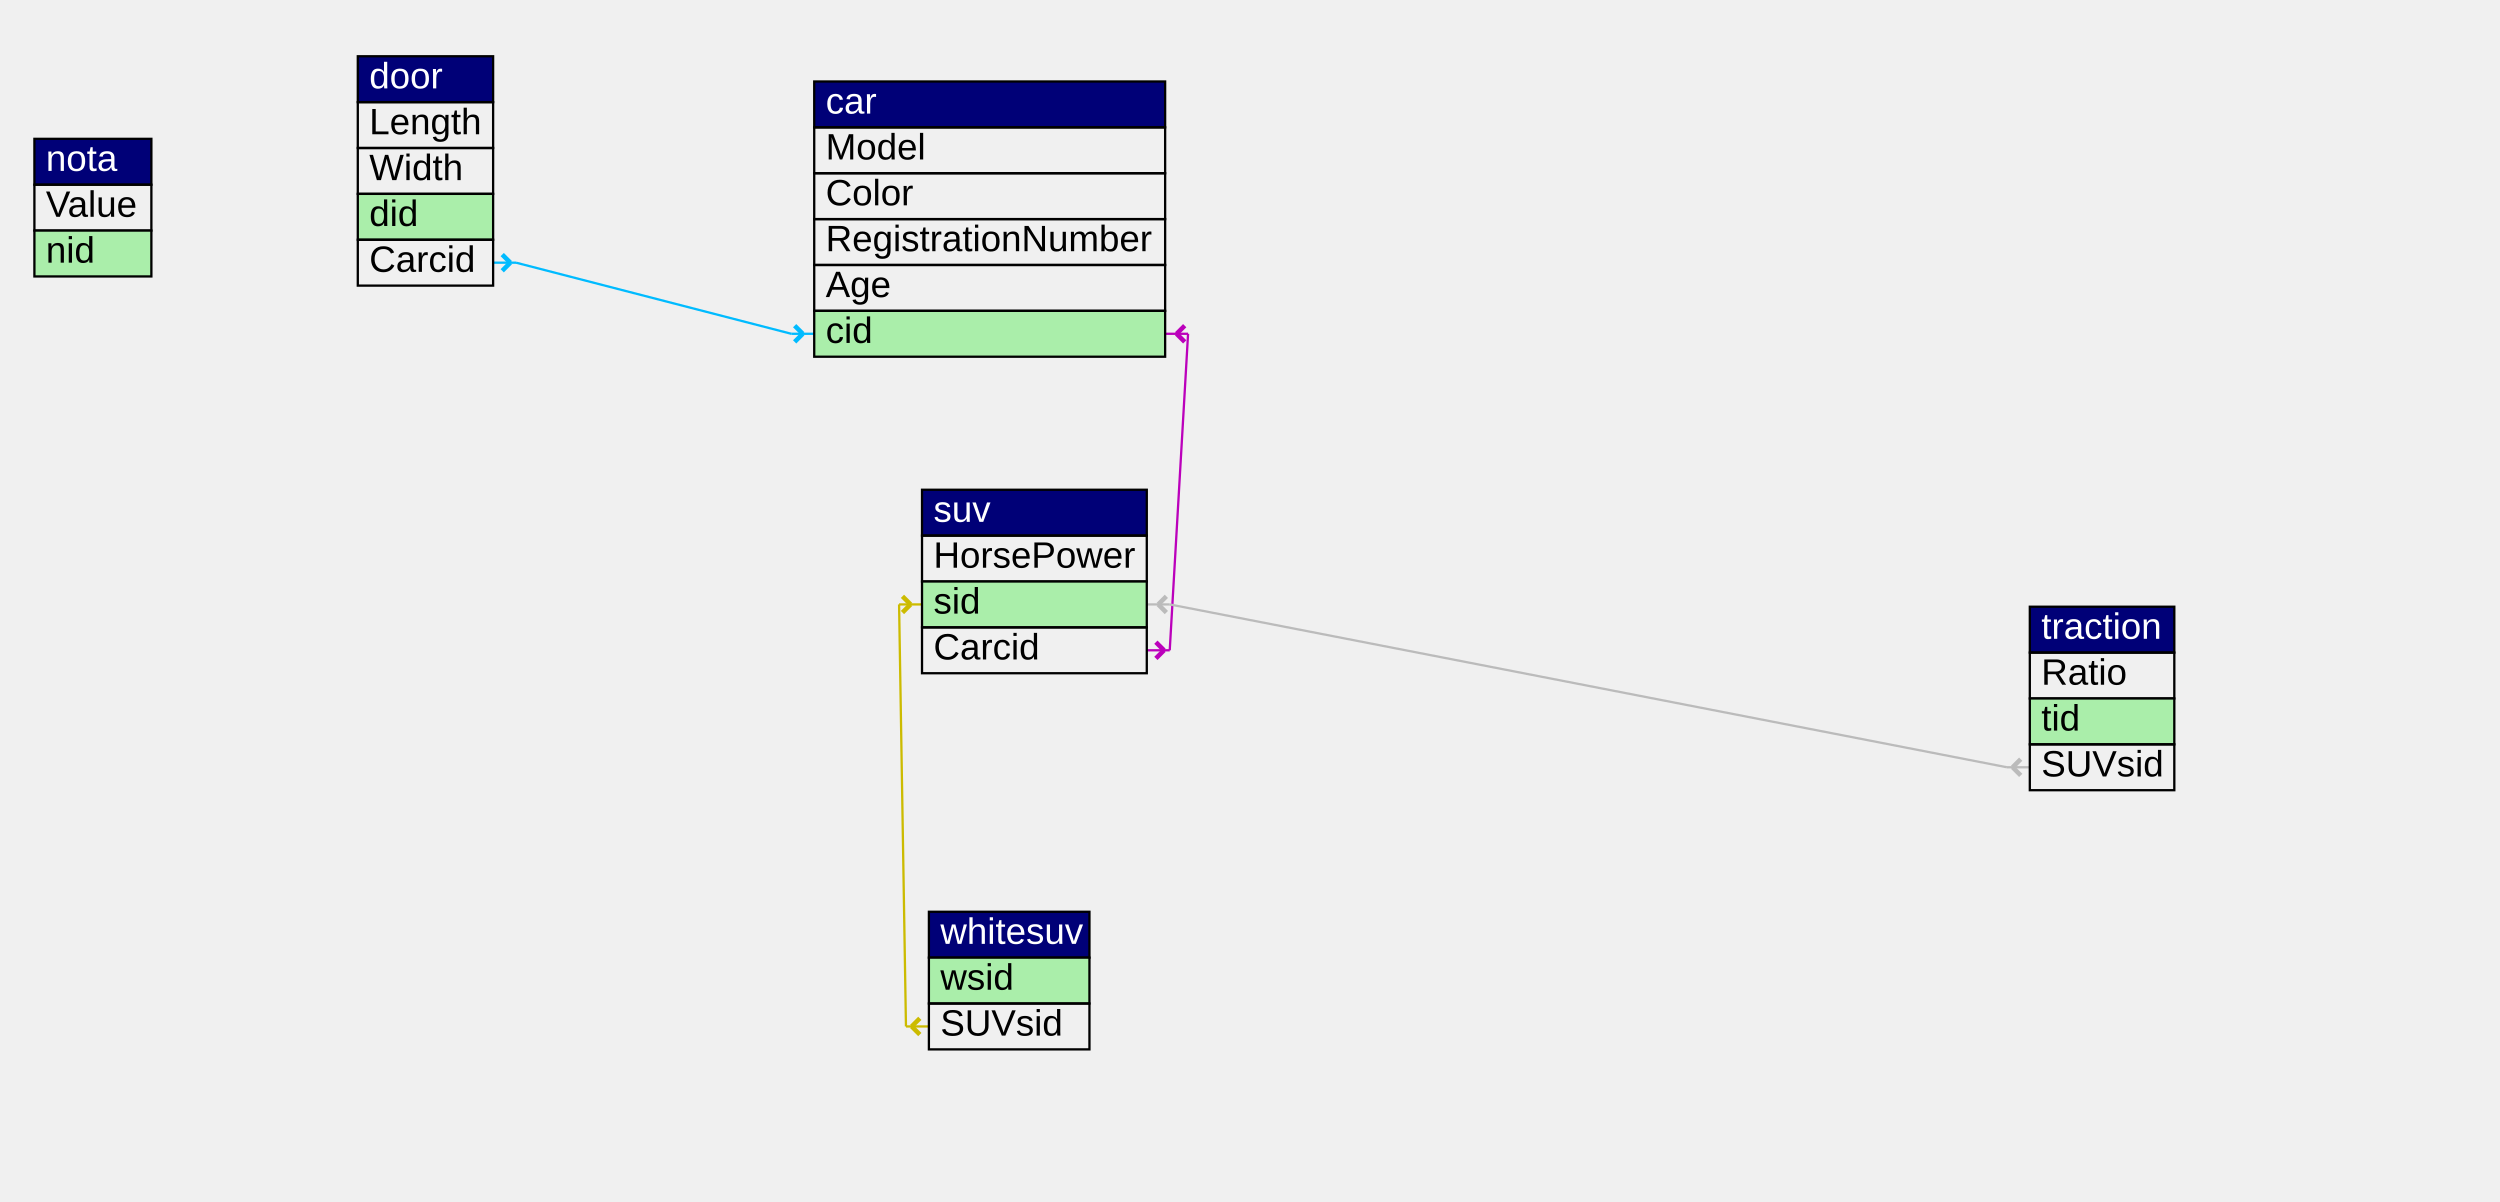
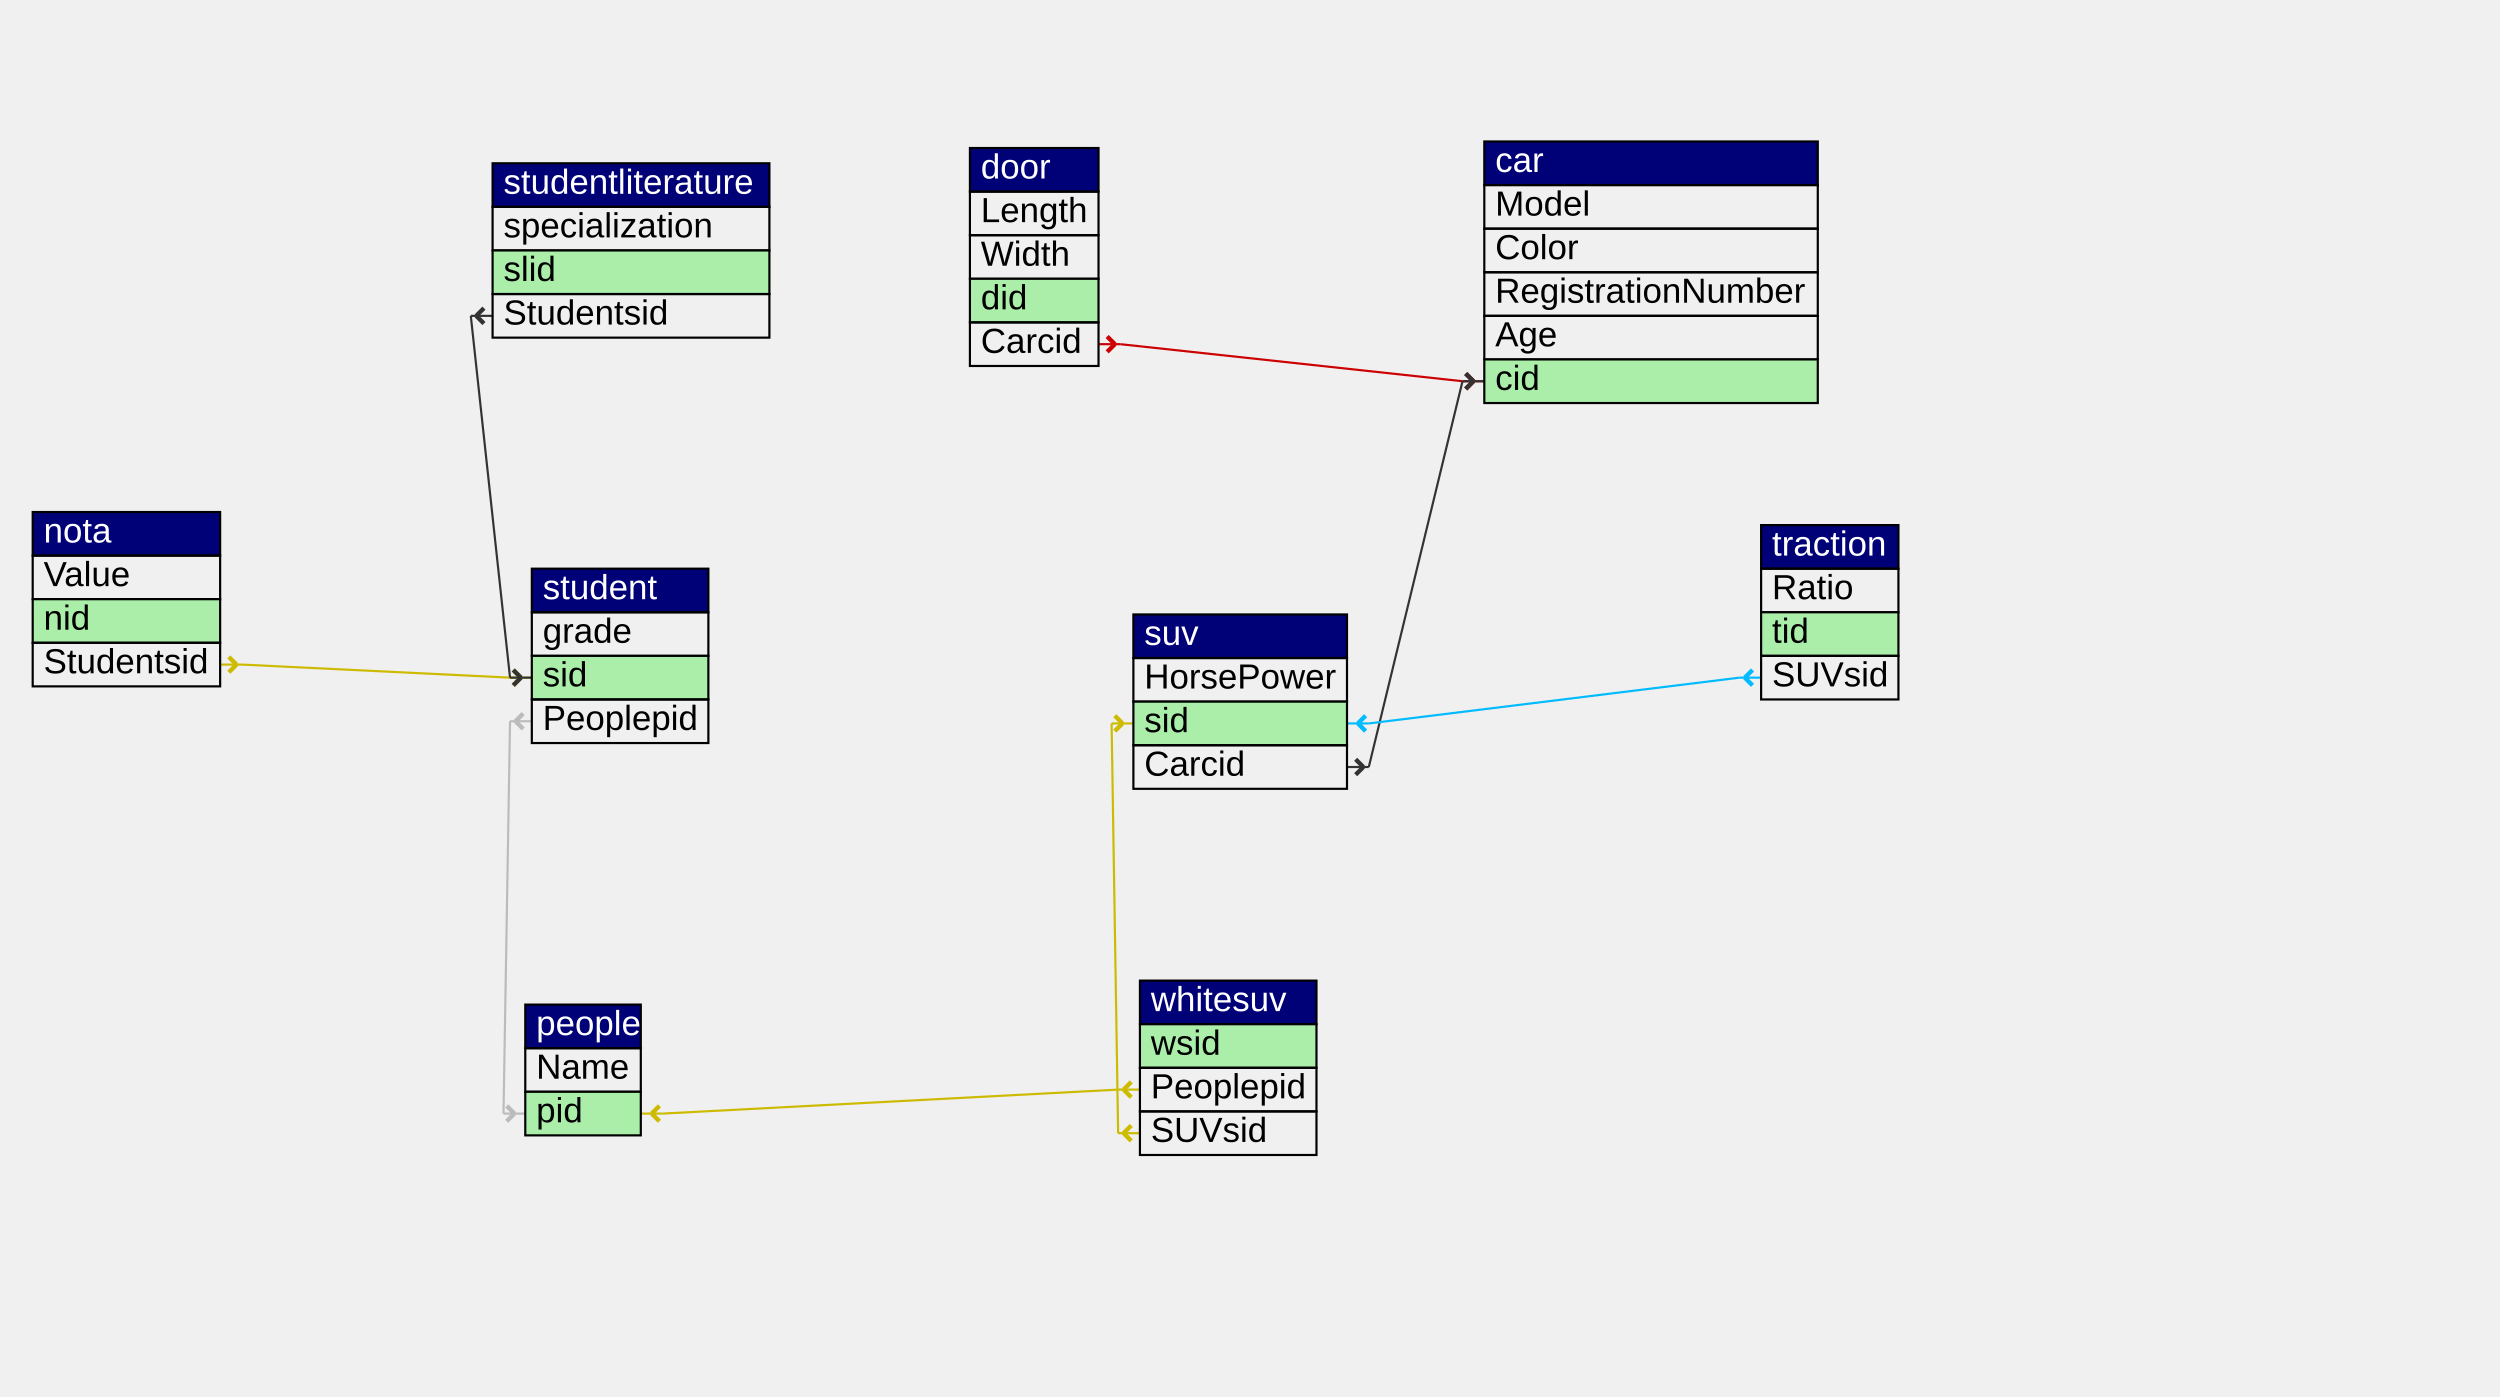
- <svg xmlns="http://www.w3.org/2000/svg" viewBox="127 42 1090 505" width="963px" height="463px" version="1.1">
-   <line x1="342" y1="147" x2="352" y2="147" style="stroke:#0bf;stroke-width:1;" />
-   <line x1="472" y1="178" x2="482" y2="178" style="stroke:#0bf;stroke-width:1;" />
-   <line x1="352" y1="147" x2="472" y2="178" style="stroke:#0bf;stroke-width:1;" />
-   <line x1="349.5" y1="147" x2="345.964" y2="150.536" style="stroke:#0bf;stroke-width:2;" />
-   <line x1="349.5" y1="147" x2="345.964" y2="143.464" style="stroke:#0bf;stroke-width:2;" />
-   <line x1="477" y1="178" x2="473.464" y2="181.536" style="stroke:#0bf;stroke-width:2;" />
-   <line x1="477" y1="178" x2="473.464" y2="174.464" style="stroke:#0bf;stroke-width:2;" />
-   <line x1="627" y1="316" x2="637" y2="316" style="stroke:#b0b;stroke-width:1;" />
-   <line x1="645" y1="178" x2="635" y2="178" style="stroke:#b0b;stroke-width:1;" />
-   <line x1="637" y1="316" x2="645" y2="178" style="stroke:#b0b;stroke-width:1;" />
-   <line x1="634.5" y1="316" x2="630.964" y2="319.536" style="stroke:#b0b;stroke-width:2;" />
-   <line x1="634.5" y1="316" x2="630.964" y2="312.464" style="stroke:#b0b;stroke-width:2;" />
-   <line x1="640" y1="178" x2="643.536" y2="181.536" style="stroke:#b0b;stroke-width:2;" />
-   <line x1="640" y1="178" x2="643.536" y2="174.464" style="stroke:#b0b;stroke-width:2;" />
-   <line x1="1012" y1="367" x2="1002" y2="367" style="stroke:#bbb;stroke-width:1;" />
-   <line x1="637" y1="296" x2="627" y2="296" style="stroke:#bbb;stroke-width:1;" />
-   <line x1="1002" y1="367" x2="637" y2="296" style="stroke:#bbb;stroke-width:1;" />
-   <line x1="1004.5" y1="367" x2="1008.036" y2="370.536" style="stroke:#bbb;stroke-width:2;" />
-   <line x1="1004.5" y1="367" x2="1008.036" y2="363.464" style="stroke:#bbb;stroke-width:2;" />
-   <line x1="632" y1="296" x2="635.536" y2="299.536" style="stroke:#bbb;stroke-width:2;" />
-   <line x1="632" y1="296" x2="635.536" y2="292.464" style="stroke:#bbb;stroke-width:2;" />
-   <line x1="532" y1="480" x2="522" y2="480" style="stroke:#cb0;stroke-width:1;" />
-   <line x1="519" y1="296" x2="529" y2="296" style="stroke:#cb0;stroke-width:1;" />
-   <line x1="522" y1="480" x2="519" y2="296" style="stroke:#cb0;stroke-width:1;" />
-   <line x1="524.5" y1="480" x2="528.036" y2="483.536" style="stroke:#cb0;stroke-width:2;" />
-   <line x1="524.5" y1="480" x2="528.036" y2="476.464" style="stroke:#cb0;stroke-width:2;" />
-   <line x1="524" y1="296" x2="520.464" y2="299.536" style="stroke:#cb0;stroke-width:2;" />
-   <line x1="524" y1="296" x2="520.464" y2="292.464" style="stroke:#cb0;stroke-width:2;" />
-   <rect width="153" height="20" x="482" y="68" style="fill:#007;stroke:black;" />
-   <text width="153" height="20" x="487" y="82" style="fill:#fff;" font-family="Arial" font-size="16px"> car</text>
-   <rect width="153" height="20" x="482" y="88" style="fill:none;stroke:black;" />
-   <text width="153" height="20" x="487" y="102" style="fill:black;" font-family="Arial" font-size="16px">Model</text>
-   <rect width="153" height="20" x="482" y="108" style="fill:none;stroke:black;" />
-   <text width="153" height="20" x="487" y="122" style="fill:black;" font-family="Arial" font-size="16px">Color</text>
-   <rect width="153" height="20" x="482" y="128" style="fill:none;stroke:black;" />
-   <text width="153" height="20" x="487" y="142" style="fill:black;" font-family="Arial" font-size="16px">RegistrationNumber</text>
-   <rect width="153" height="20" x="482" y="148" style="fill:none;stroke:black;" />
-   <text width="153" height="20" x="487" y="162" style="fill:black;" font-family="Arial" font-size="16px">Age</text>
-   <rect width="153" height="20" x="482" y="168" style="fill:#aea;stroke:black;" />
-   <text width="153" height="20" x="487" y="182" style="fill:black;" font-family="Arial" font-size="16px">cid</text>
-   <rect width="59" height="20" x="283" y="57" style="fill:#007;stroke:black;" />
-   <text width="59" height="20" x="288" y="71" style="fill:#fff;" font-family="Arial" font-size="16px"> door</text>
-   <rect width="59" height="20" x="283" y="77" style="fill:none;stroke:black;" />
-   <text width="59" height="20" x="288" y="91" style="fill:black;" font-family="Arial" font-size="16px">Length</text>
-   <rect width="59" height="20" x="283" y="97" style="fill:none;stroke:black;" />
-   <text width="59" height="20" x="288" y="111" style="fill:black;" font-family="Arial" font-size="16px">Width</text>
-   <rect width="59" height="20" x="283" y="117" style="fill:#aea;stroke:black;" />
-   <text width="59" height="20" x="288" y="131" style="fill:black;" font-family="Arial" font-size="16px">did</text>
-   <rect width="59" height="20" x="283" y="137" style="fill:none;stroke:black;" />
-   <text width="59" height="20" x="288" y="151" style="fill:black;" font-family="Arial" font-size="16px">Carcid</text>
-   <rect width="51" height="20" x="142" y="93" style="fill:#007;stroke:black;" />
-   <text width="51" height="20" x="147" y="107" style="fill:#fff;" font-family="Arial" font-size="16px"> nota</text>
-   <rect width="51" height="20" x="142" y="113" style="fill:none;stroke:black;" />
-   <text width="51" height="20" x="147" y="127" style="fill:black;" font-family="Arial" font-size="16px">Value</text>
-   <rect width="51" height="20" x="142" y="133" style="fill:#aea;stroke:black;" />
-   <text width="51" height="20" x="147" y="147" style="fill:black;" font-family="Arial" font-size="16px">nid</text>
-   <rect width="98" height="20" x="529" y="246" style="fill:#007;stroke:black;" />
-   <text width="98" height="20" x="534" y="260" style="fill:#fff;" font-family="Arial" font-size="16px"> suv</text>
-   <rect width="98" height="20" x="529" y="266" style="fill:none;stroke:black;" />
-   <text width="98" height="20" x="534" y="280" style="fill:black;" font-family="Arial" font-size="16px">HorsePower</text>
-   <rect width="98" height="20" x="529" y="286" style="fill:#aea;stroke:black;" />
-   <text width="98" height="20" x="534" y="300" style="fill:black;" font-family="Arial" font-size="16px">sid</text>
-   <rect width="98" height="20" x="529" y="306" style="fill:none;stroke:black;" />
-   <text width="98" height="20" x="534" y="320" style="fill:black;" font-family="Arial" font-size="16px">Carcid</text>
-   <rect width="63" height="20" x="1012" y="297" style="fill:#007;stroke:black;" />
-   <text width="63" height="20" x="1017" y="311" style="fill:#fff;" font-family="Arial" font-size="16px"> traction</text>
-   <rect width="63" height="20" x="1012" y="317" style="fill:none;stroke:black;" />
-   <text width="63" height="20" x="1017" y="331" style="fill:black;" font-family="Arial" font-size="16px">Ratio</text>
-   <rect width="63" height="20" x="1012" y="337" style="fill:#aea;stroke:black;" />
-   <text width="63" height="20" x="1017" y="351" style="fill:black;" font-family="Arial" font-size="16px">tid</text>
-   <rect width="63" height="20" x="1012" y="357" style="fill:none;stroke:black;" />
-   <text width="63" height="20" x="1017" y="371" style="fill:black;" font-family="Arial" font-size="16px">SUVsid</text>
-   <rect width="70" height="20" x="532" y="430" style="fill:#007;stroke:black;" />
-   <text width="70" height="20" x="537" y="444" style="fill:#fff;" font-family="Arial" font-size="16px"> whitesuv</text>
-   <rect width="70" height="20" x="532" y="450" style="fill:#aea;stroke:black;" />
-   <text width="70" height="20" x="537" y="464" style="fill:black;" font-family="Arial" font-size="16px">wsid</text>
-   <rect width="70" height="20" x="532" y="470" style="fill:none;stroke:black;" />
-   <text width="70" height="20" x="537" y="484" style="fill:black;" font-family="Arial" font-size="16px">SUVsid</text>
+ <svg xmlns="http://www.w3.org/2000/svg" viewBox="261 46 1147 541" width="886px" height="495px" version="1.1">
+   <line x1="765" y1="154" x2="775" y2="154" style="stroke:#c00;stroke-width:1;" />
+   <line x1="932" y1="171" x2="942" y2="171" style="stroke:#c00;stroke-width:1;" />
+   <line x1="775" y1="154" x2="932" y2="171" style="stroke:#c00;stroke-width:1;" />
+   <line x1="772.5" y1="154" x2="768.964" y2="157.536" style="stroke:#c00;stroke-width:2;" />
+   <line x1="772.5" y1="154" x2="768.964" y2="150.464" style="stroke:#c00;stroke-width:2;" />
+   <line x1="937" y1="171" x2="933.464" y2="174.536" style="stroke:#c00;stroke-width:2;" />
+   <line x1="937" y1="171" x2="933.464" y2="167.464" style="stroke:#c00;stroke-width:2;" />
+   <line x1="362" y1="301" x2="372" y2="301" style="stroke:#cb0;stroke-width:1;" />
+   <line x1="495" y1="307" x2="505" y2="307" style="stroke:#cb0;stroke-width:1;" />
+   <line x1="372" y1="301" x2="495" y2="307" style="stroke:#cb0;stroke-width:1;" />
+   <line x1="369.5" y1="301" x2="365.964" y2="304.536" style="stroke:#cb0;stroke-width:2;" />
+   <line x1="369.5" y1="301" x2="365.964" y2="297.464" style="stroke:#cb0;stroke-width:2;" />
+   <line x1="500" y1="307" x2="496.464" y2="310.536" style="stroke:#cb0;stroke-width:2;" />
+   <line x1="500" y1="307" x2="496.464" y2="303.464" style="stroke:#cb0;stroke-width:2;" />
+   <line x1="505" y1="327" x2="495" y2="327" style="stroke:#bbb;stroke-width:1;" />
+   <line x1="492" y1="507" x2="502" y2="507" style="stroke:#bbb;stroke-width:1;" />
+   <line x1="495" y1="327" x2="492" y2="507" style="stroke:#bbb;stroke-width:1;" />
+   <line x1="497.5" y1="327" x2="501.036" y2="330.536" style="stroke:#bbb;stroke-width:2;" />
+   <line x1="497.5" y1="327" x2="501.036" y2="323.464" style="stroke:#bbb;stroke-width:2;" />
+   <line x1="497" y1="507" x2="493.464" y2="510.536" style="stroke:#bbb;stroke-width:2;" />
+   <line x1="497" y1="507" x2="493.464" y2="503.464" style="stroke:#bbb;stroke-width:2;" />
+   <line x1="487" y1="141" x2="477" y2="141" style="stroke:#333;stroke-width:1;" />
+   <line x1="495" y1="307" x2="505" y2="307" style="stroke:#333;stroke-width:1;" />
+   <line x1="477" y1="141" x2="495" y2="307" style="stroke:#333;stroke-width:1;" />
+   <line x1="479.5" y1="141" x2="483.036" y2="144.536" style="stroke:#333;stroke-width:2;" />
+   <line x1="479.5" y1="141" x2="483.036" y2="137.464" style="stroke:#333;stroke-width:2;" />
+   <line x1="500" y1="307" x2="496.464" y2="310.536" style="stroke:#333;stroke-width:2;" />
+   <line x1="500" y1="307" x2="496.464" y2="303.464" style="stroke:#333;stroke-width:2;" />
+   <line x1="879" y1="348" x2="889" y2="348" style="stroke:#333;stroke-width:1;" />
+   <line x1="932" y1="171" x2="942" y2="171" style="stroke:#333;stroke-width:1;" />
+   <line x1="889" y1="348" x2="932" y2="171" style="stroke:#333;stroke-width:1;" />
+   <line x1="886.5" y1="348" x2="882.964" y2="351.536" style="stroke:#333;stroke-width:2;" />
+   <line x1="886.5" y1="348" x2="882.964" y2="344.464" style="stroke:#333;stroke-width:2;" />
+   <line x1="937" y1="171" x2="933.464" y2="174.536" style="stroke:#333;stroke-width:2;" />
+   <line x1="937" y1="171" x2="933.464" y2="167.464" style="stroke:#333;stroke-width:2;" />
+   <line x1="1069" y1="307" x2="1059" y2="307" style="stroke:#0bf;stroke-width:1;" />
+   <line x1="889" y1="328" x2="879" y2="328" style="stroke:#0bf;stroke-width:1;" />
+   <line x1="1059" y1="307" x2="889" y2="328" style="stroke:#0bf;stroke-width:1;" />
+   <line x1="1061.5" y1="307" x2="1065.036" y2="310.536" style="stroke:#0bf;stroke-width:2;" />
+   <line x1="1061.5" y1="307" x2="1065.036" y2="303.464" style="stroke:#0bf;stroke-width:2;" />
+   <line x1="884" y1="328" x2="887.536" y2="331.536" style="stroke:#0bf;stroke-width:2;" />
+   <line x1="884" y1="328" x2="887.536" y2="324.464" style="stroke:#0bf;stroke-width:2;" />
+   <line x1="784" y1="496" x2="774" y2="496" style="stroke:#cb0;stroke-width:1;" />
+   <line x1="565" y1="507" x2="555" y2="507" style="stroke:#cb0;stroke-width:1;" />
+   <line x1="774" y1="496" x2="565" y2="507" style="stroke:#cb0;stroke-width:1;" />
+   <line x1="776.5" y1="496" x2="780.036" y2="499.536" style="stroke:#cb0;stroke-width:2;" />
+   <line x1="776.5" y1="496" x2="780.036" y2="492.464" style="stroke:#cb0;stroke-width:2;" />
+   <line x1="560" y1="507" x2="563.536" y2="510.536" style="stroke:#cb0;stroke-width:2;" />
+   <line x1="560" y1="507" x2="563.536" y2="503.464" style="stroke:#cb0;stroke-width:2;" />
+   <line x1="784" y1="516" x2="774" y2="516" style="stroke:#cb0;stroke-width:1;" />
+   <line x1="771" y1="328" x2="781" y2="328" style="stroke:#cb0;stroke-width:1;" />
+   <line x1="774" y1="516" x2="771" y2="328" style="stroke:#cb0;stroke-width:1;" />
+   <line x1="776.5" y1="516" x2="780.036" y2="519.536" style="stroke:#cb0;stroke-width:2;" />
+   <line x1="776.5" y1="516" x2="780.036" y2="512.464" style="stroke:#cb0;stroke-width:2;" />
+   <line x1="776" y1="328" x2="772.464" y2="331.536" style="stroke:#cb0;stroke-width:2;" />
+   <line x1="776" y1="328" x2="772.464" y2="324.464" style="stroke:#cb0;stroke-width:2;" />
+   <rect width="153" height="20" x="942" y="61" style="fill:#007;stroke:black;" />
+   <text width="153" height="20" x="947" y="75" style="fill:#fff;" font-family="Arial" font-size="16px"> car</text>
+   <rect width="153" height="20" x="942" y="81" style="fill:none;stroke:black;" />
+   <text width="153" height="20" x="947" y="95" style="fill:black;" font-family="Arial" font-size="16px">Model</text>
+   <rect width="153" height="20" x="942" y="101" style="fill:none;stroke:black;" />
+   <text width="153" height="20" x="947" y="115" style="fill:black;" font-family="Arial" font-size="16px">Color</text>
+   <rect width="153" height="20" x="942" y="121" style="fill:none;stroke:black;" />
+   <text width="153" height="20" x="947" y="135" style="fill:black;" font-family="Arial" font-size="16px">RegistrationNumber</text>
+   <rect width="153" height="20" x="942" y="141" style="fill:none;stroke:black;" />
+   <text width="153" height="20" x="947" y="155" style="fill:black;" font-family="Arial" font-size="16px">Age</text>
+   <rect width="153" height="20" x="942" y="161" style="fill:#aea;stroke:black;" />
+   <text width="153" height="20" x="947" y="175" style="fill:black;" font-family="Arial" font-size="16px">cid</text>
+   <rect width="59" height="20" x="706" y="64" style="fill:#007;stroke:black;" />
+   <text width="59" height="20" x="711" y="78" style="fill:#fff;" font-family="Arial" font-size="16px"> door</text>
+   <rect width="59" height="20" x="706" y="84" style="fill:none;stroke:black;" />
+   <text width="59" height="20" x="711" y="98" style="fill:black;" font-family="Arial" font-size="16px">Length</text>
+   <rect width="59" height="20" x="706" y="104" style="fill:none;stroke:black;" />
+   <text width="59" height="20" x="711" y="118" style="fill:black;" font-family="Arial" font-size="16px">Width</text>
+   <rect width="59" height="20" x="706" y="124" style="fill:#aea;stroke:black;" />
+   <text width="59" height="20" x="711" y="138" style="fill:black;" font-family="Arial" font-size="16px">did</text>
+   <rect width="59" height="20" x="706" y="144" style="fill:none;stroke:black;" />
+   <text width="59" height="20" x="711" y="158" style="fill:black;" font-family="Arial" font-size="16px">Carcid</text>
+   <rect width="86" height="20" x="276" y="231" style="fill:#007;stroke:black;" />
+   <text width="86" height="20" x="281" y="245" style="fill:#fff;" font-family="Arial" font-size="16px"> nota</text>
+   <rect width="86" height="20" x="276" y="251" style="fill:none;stroke:black;" />
+   <text width="86" height="20" x="281" y="265" style="fill:black;" font-family="Arial" font-size="16px">Value</text>
+   <rect width="86" height="20" x="276" y="271" style="fill:#aea;stroke:black;" />
+   <text width="86" height="20" x="281" y="285" style="fill:black;" font-family="Arial" font-size="16px">nid</text>
+   <rect width="86" height="20" x="276" y="291" style="fill:none;stroke:black;" />
+   <text width="86" height="20" x="281" y="305" style="fill:black;" font-family="Arial" font-size="16px">Studentsid</text>
+   <rect width="53" height="20" x="502" y="457" style="fill:#007;stroke:black;" />
+   <text width="53" height="20" x="507" y="471" style="fill:#fff;" font-family="Arial" font-size="16px"> people</text>
+   <rect width="53" height="20" x="502" y="477" style="fill:none;stroke:black;" />
+   <text width="53" height="20" x="507" y="491" style="fill:black;" font-family="Arial" font-size="16px">Name</text>
+   <rect width="53" height="20" x="502" y="497" style="fill:#aea;stroke:black;" />
+   <text width="53" height="20" x="507" y="511" style="fill:black;" font-family="Arial" font-size="16px">pid</text>
+   <rect width="81" height="20" x="505" y="257" style="fill:#007;stroke:black;" />
+   <text width="81" height="20" x="510" y="271" style="fill:#fff;" font-family="Arial" font-size="16px"> student</text>
+   <rect width="81" height="20" x="505" y="277" style="fill:none;stroke:black;" />
+   <text width="81" height="20" x="510" y="291" style="fill:black;" font-family="Arial" font-size="16px">grade</text>
+   <rect width="81" height="20" x="505" y="297" style="fill:#aea;stroke:black;" />
+   <text width="81" height="20" x="510" y="311" style="fill:black;" font-family="Arial" font-size="16px">sid</text>
+   <rect width="81" height="20" x="505" y="317" style="fill:none;stroke:black;" />
+   <text width="81" height="20" x="510" y="331" style="fill:black;" font-family="Arial" font-size="16px">Peoplepid</text>
+   <rect width="127" height="20" x="487" y="71" style="fill:#007;stroke:black;" />
+   <text width="127" height="20" x="492" y="85" style="fill:#fff;" font-family="Arial" font-size="16px"> studentliterature</text>
+   <rect width="127" height="20" x="487" y="91" style="fill:none;stroke:black;" />
+   <text width="127" height="20" x="492" y="105" style="fill:black;" font-family="Arial" font-size="16px">specialization</text>
+   <rect width="127" height="20" x="487" y="111" style="fill:#aea;stroke:black;" />
+   <text width="127" height="20" x="492" y="125" style="fill:black;" font-family="Arial" font-size="16px">slid</text>
+   <rect width="127" height="20" x="487" y="131" style="fill:none;stroke:black;" />
+   <text width="127" height="20" x="492" y="145" style="fill:black;" font-family="Arial" font-size="16px">Studentsid</text>
+   <rect width="98" height="20" x="781" y="278" style="fill:#007;stroke:black;" />
+   <text width="98" height="20" x="786" y="292" style="fill:#fff;" font-family="Arial" font-size="16px"> suv</text>
+   <rect width="98" height="20" x="781" y="298" style="fill:none;stroke:black;" />
+   <text width="98" height="20" x="786" y="312" style="fill:black;" font-family="Arial" font-size="16px">HorsePower</text>
+   <rect width="98" height="20" x="781" y="318" style="fill:#aea;stroke:black;" />
+   <text width="98" height="20" x="786" y="332" style="fill:black;" font-family="Arial" font-size="16px">sid</text>
+   <rect width="98" height="20" x="781" y="338" style="fill:none;stroke:black;" />
+   <text width="98" height="20" x="786" y="352" style="fill:black;" font-family="Arial" font-size="16px">Carcid</text>
+   <rect width="63" height="20" x="1069" y="237" style="fill:#007;stroke:black;" />
+   <text width="63" height="20" x="1074" y="251" style="fill:#fff;" font-family="Arial" font-size="16px"> traction</text>
+   <rect width="63" height="20" x="1069" y="257" style="fill:none;stroke:black;" />
+   <text width="63" height="20" x="1074" y="271" style="fill:black;" font-family="Arial" font-size="16px">Ratio</text>
+   <rect width="63" height="20" x="1069" y="277" style="fill:#aea;stroke:black;" />
+   <text width="63" height="20" x="1074" y="291" style="fill:black;" font-family="Arial" font-size="16px">tid</text>
+   <rect width="63" height="20" x="1069" y="297" style="fill:none;stroke:black;" />
+   <text width="63" height="20" x="1074" y="311" style="fill:black;" font-family="Arial" font-size="16px">SUVsid</text>
+   <rect width="81" height="20" x="784" y="446" style="fill:#007;stroke:black;" />
+   <text width="81" height="20" x="789" y="460" style="fill:#fff;" font-family="Arial" font-size="16px"> whitesuv</text>
+   <rect width="81" height="20" x="784" y="466" style="fill:#aea;stroke:black;" />
+   <text width="81" height="20" x="789" y="480" style="fill:black;" font-family="Arial" font-size="16px">wsid</text>
+   <rect width="81" height="20" x="784" y="486" style="fill:none;stroke:black;" />
+   <text width="81" height="20" x="789" y="500" style="fill:black;" font-family="Arial" font-size="16px">Peoplepid</text>
+   <rect width="81" height="20" x="784" y="506" style="fill:none;stroke:black;" />
+   <text width="81" height="20" x="789" y="520" style="fill:black;" font-family="Arial" font-size="16px">SUVsid</text>
</svg>
